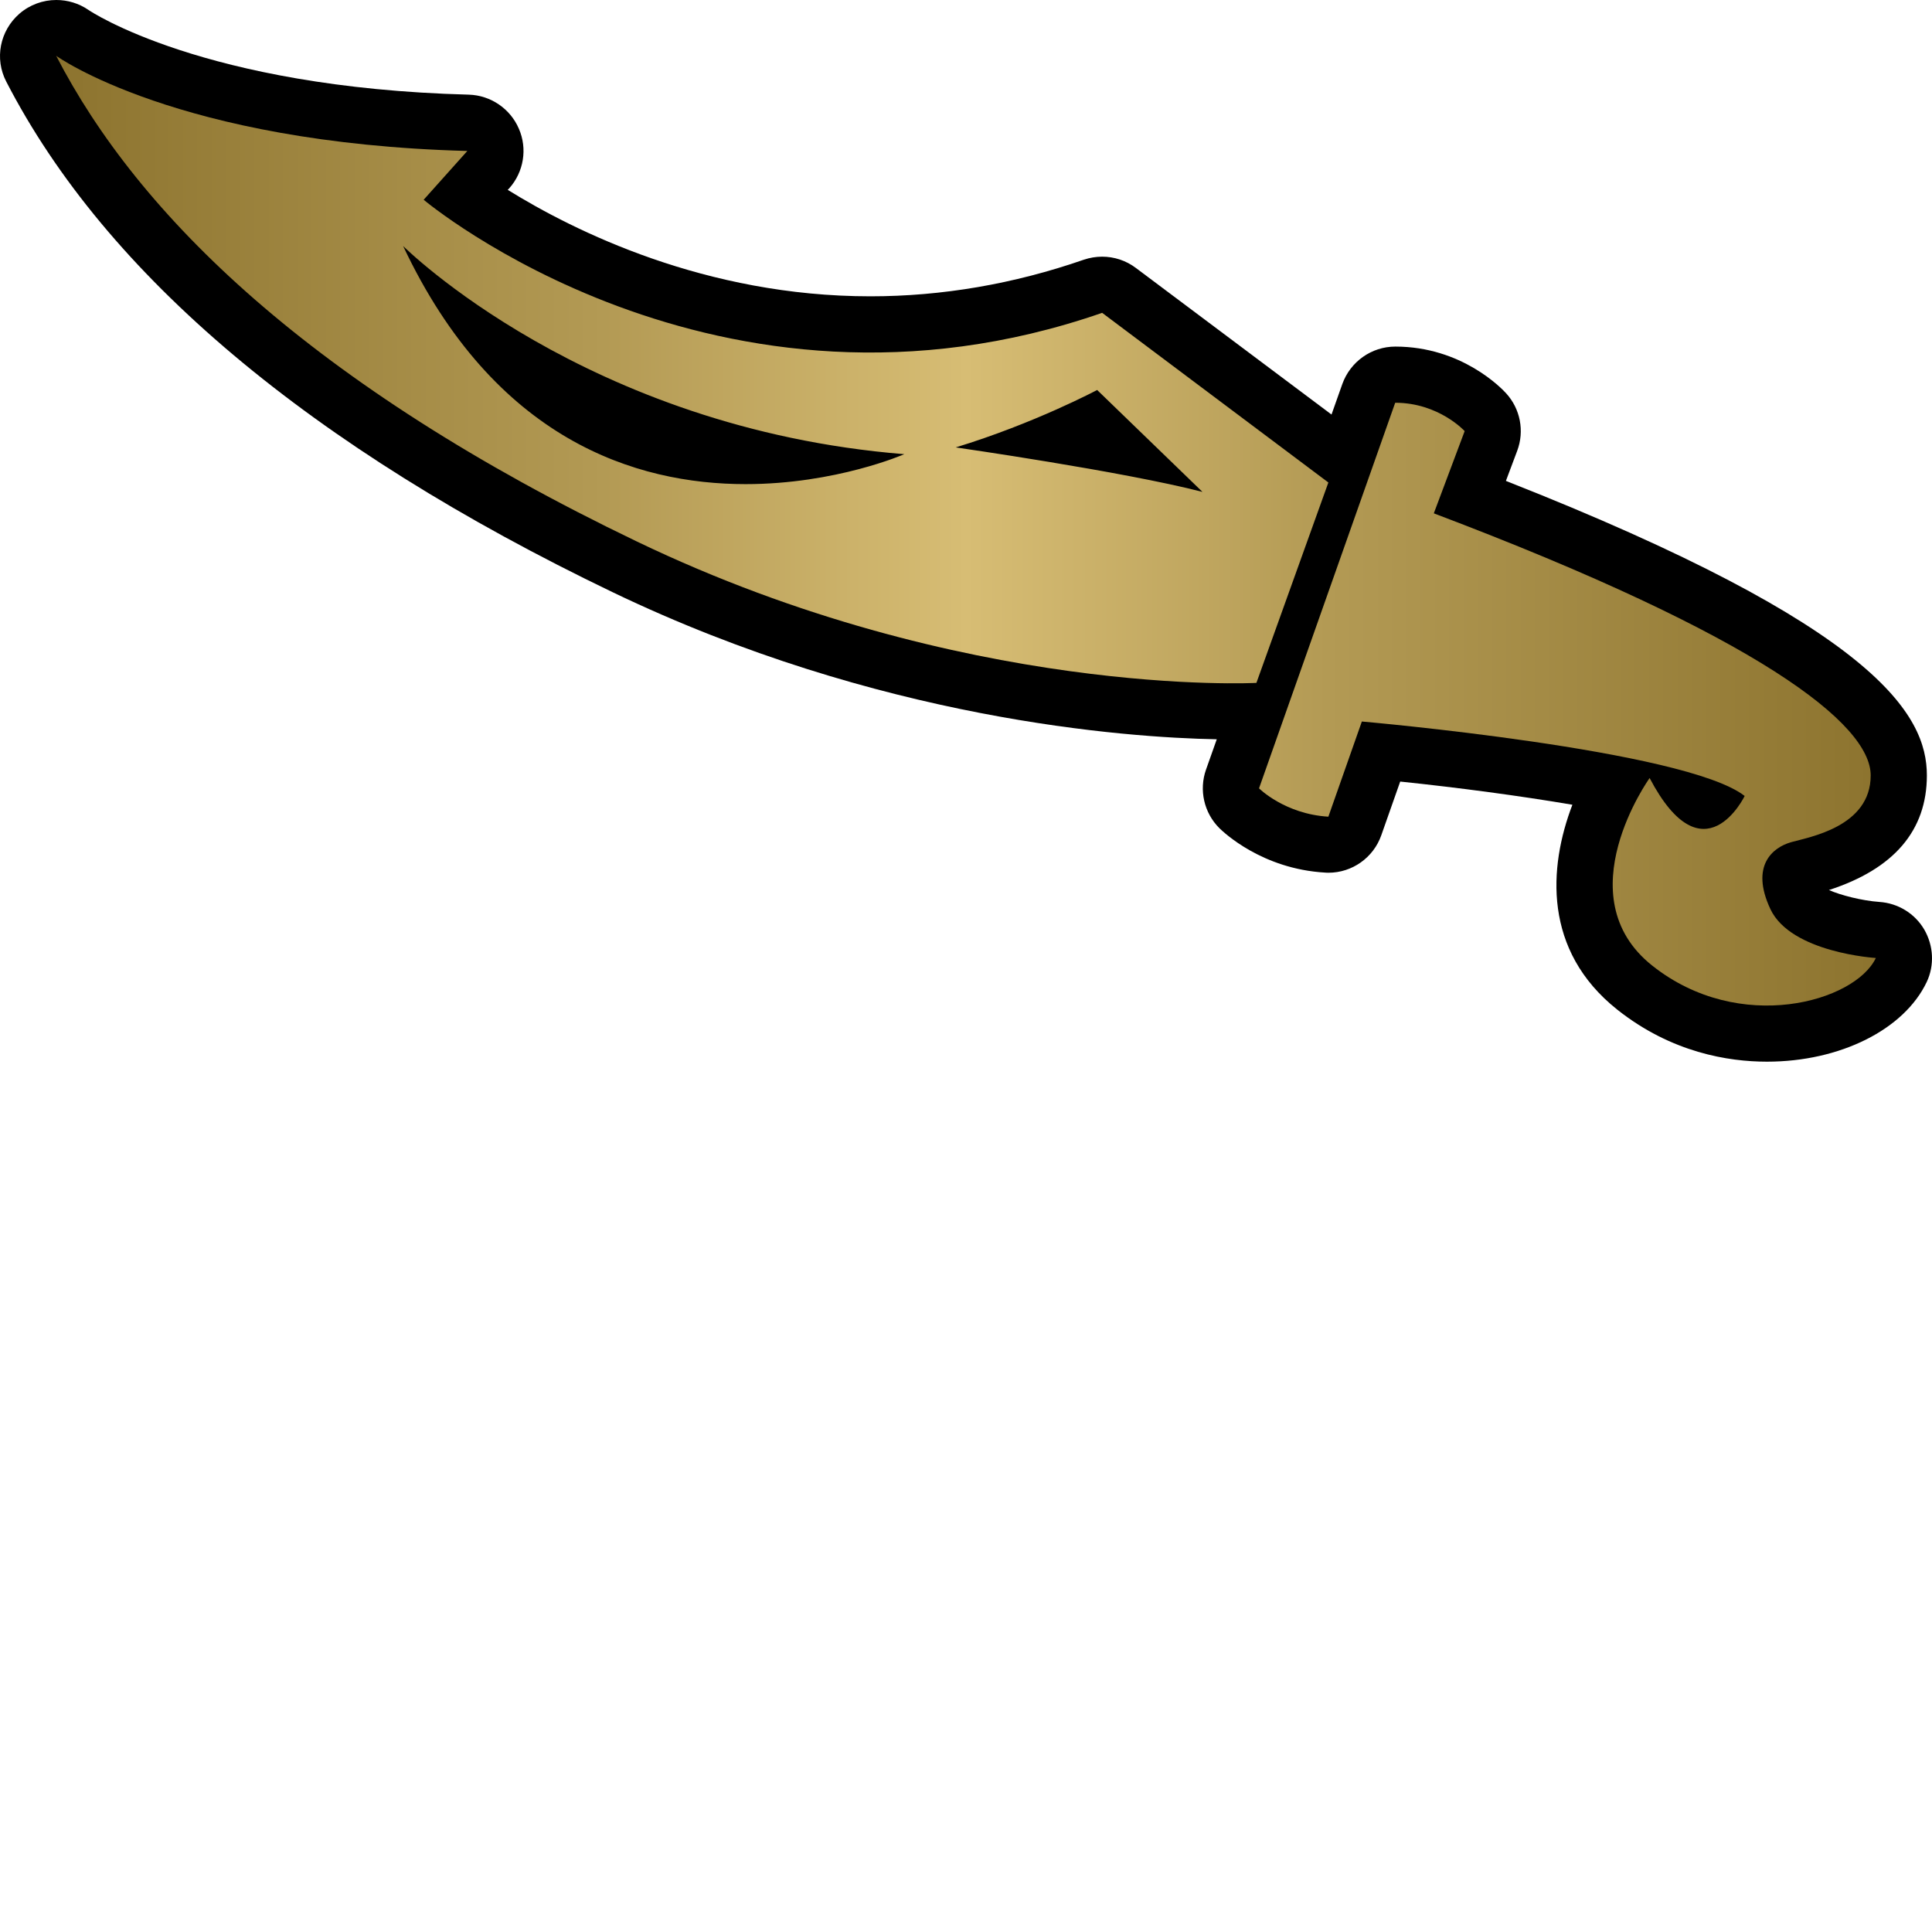
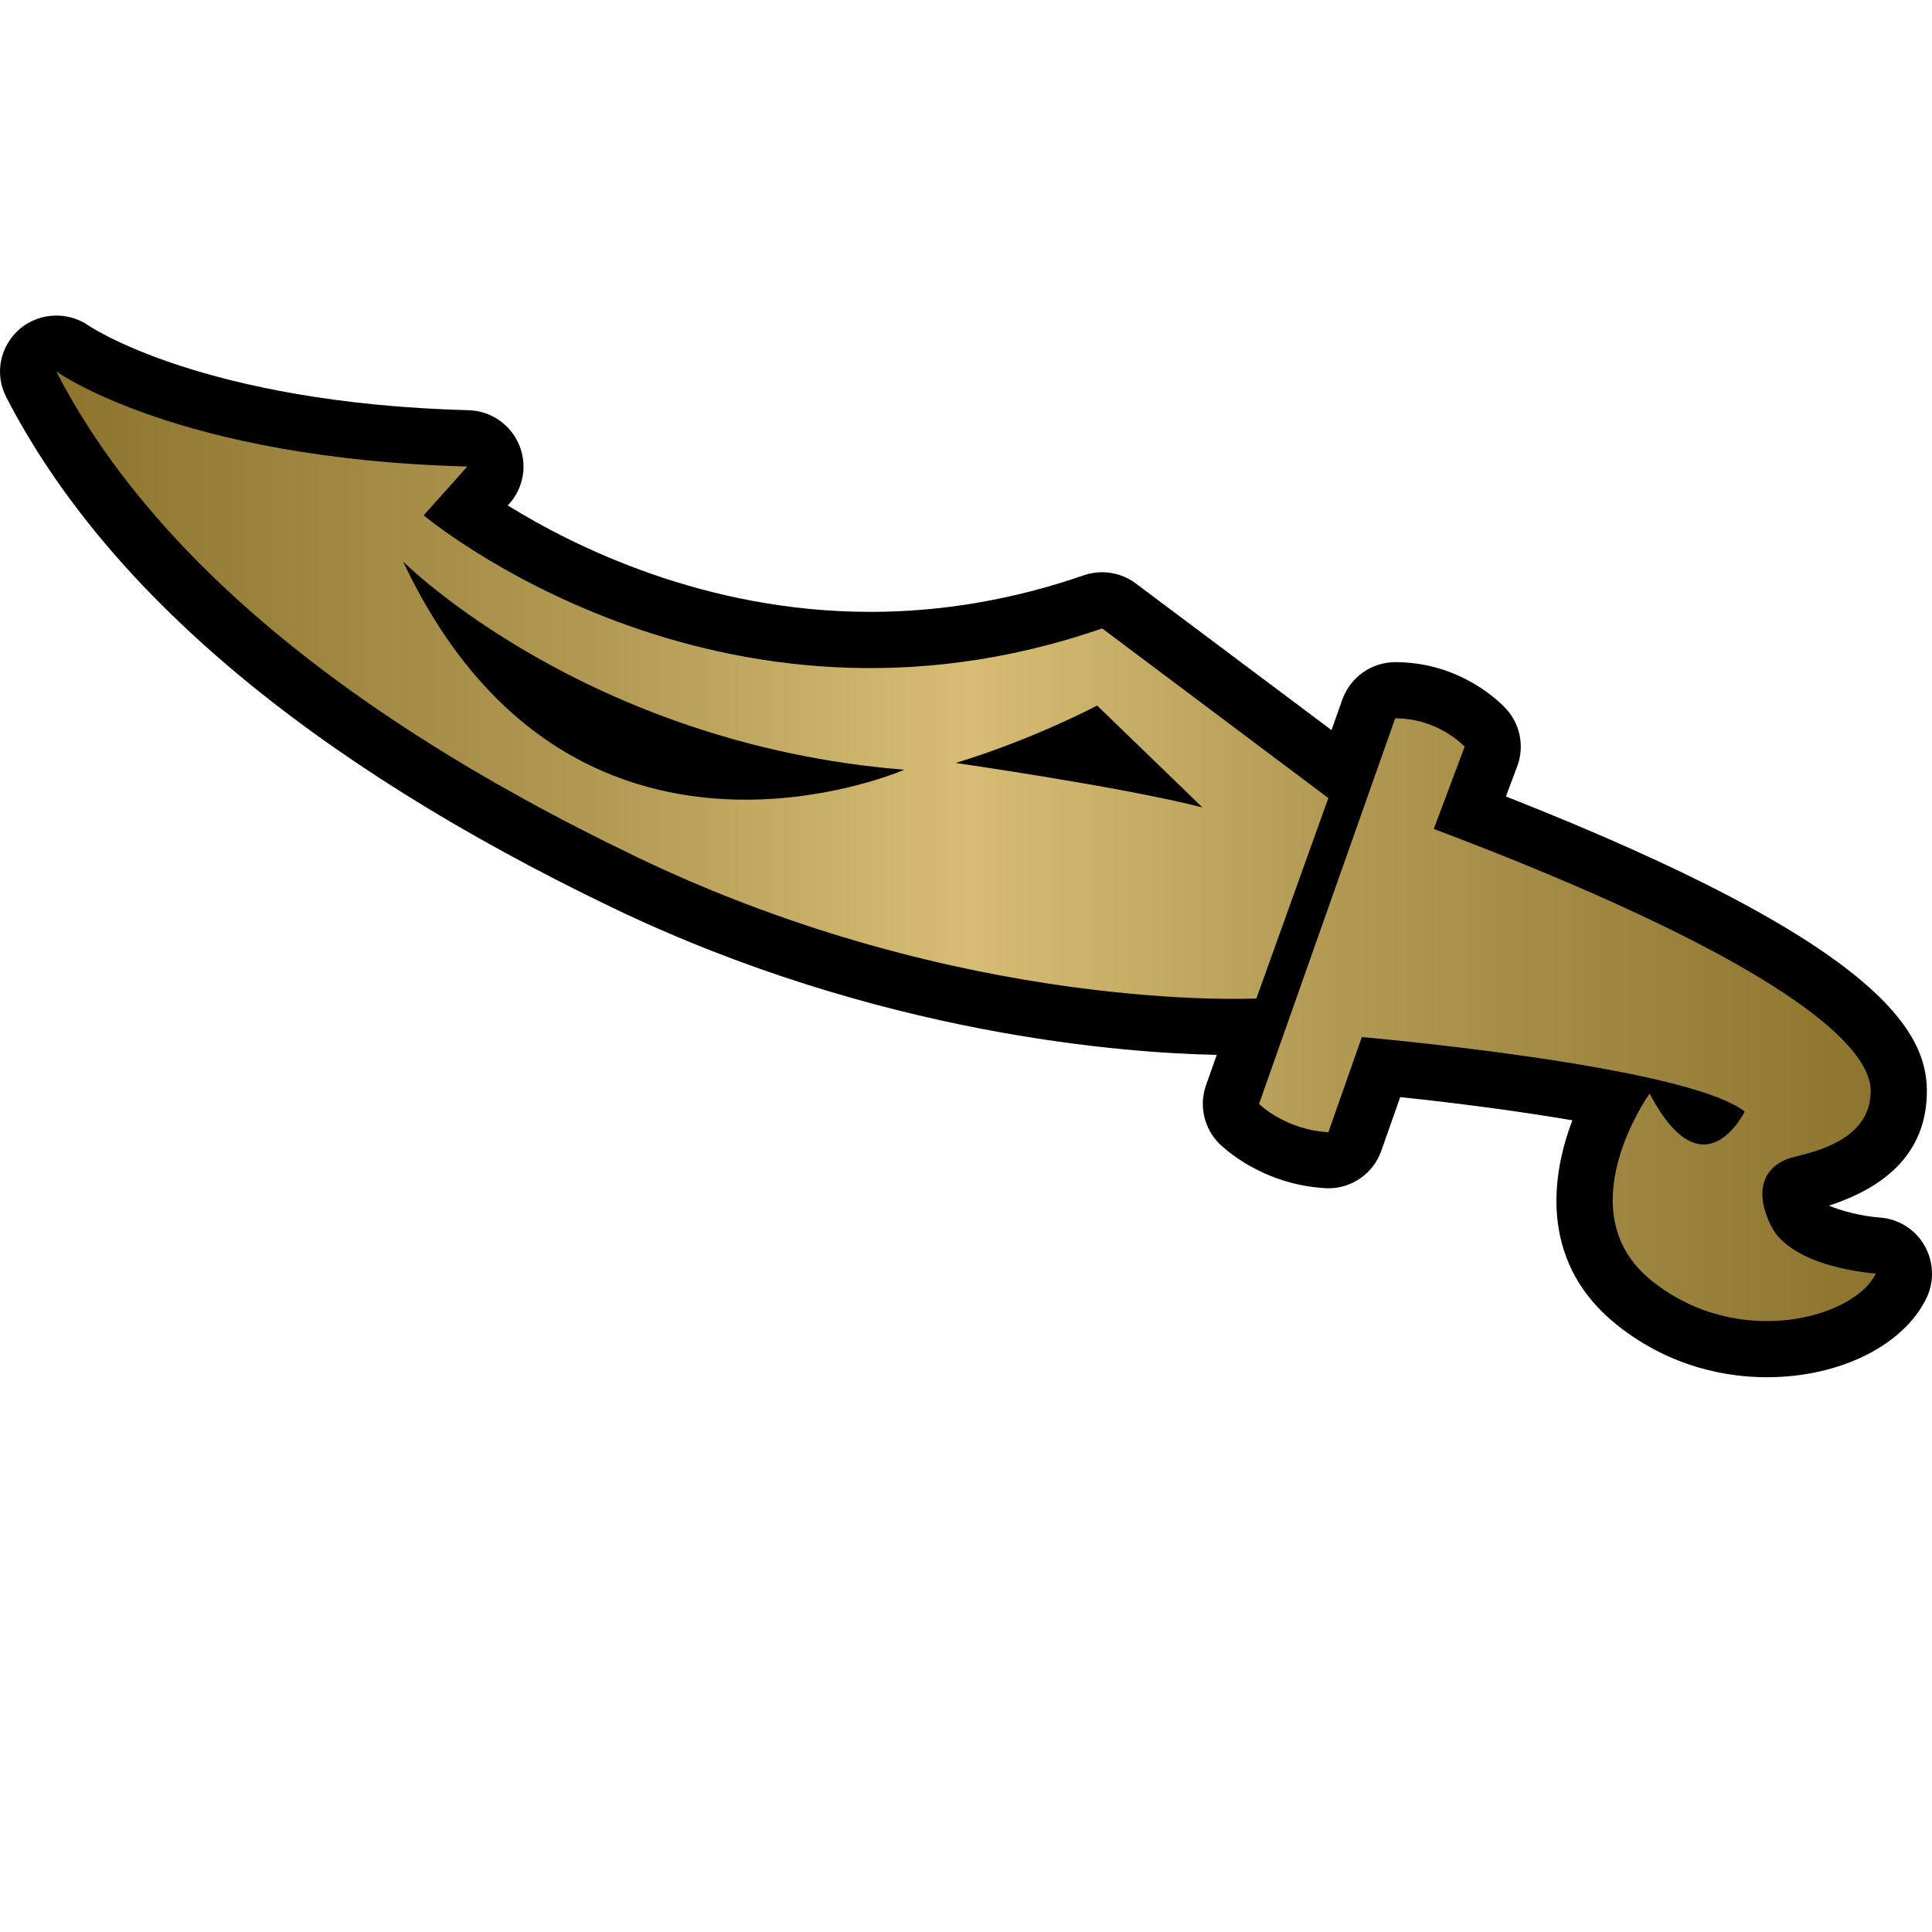
<svg xmlns="http://www.w3.org/2000/svg" version="1.1" width="600" height="600" id="svg4312">
  <defs id="defs4314">
    <linearGradient x1="0" y1="0" x2="1" y2="0" id="linearGradient276" gradientUnits="userSpaceOnUse" gradientTransform="matrix(56.68897,0,0,-56.68897,190.9058,483.7246)" spreadMethod="pad">
      <stop id="stop278" style="stop-color:#8d742f;stop-opacity:1" offset="0" />
      <stop id="stop280" style="stop-color:#b39a54;stop-opacity:1" offset="0.3" />
      <stop id="stop282" style="stop-color:#d7bd74;stop-opacity:1" offset="0.5" />
      <stop id="stop284" style="stop-color:#b39a54;stop-opacity:1" offset="0.7" />
      <stop id="stop286" style="stop-color:#8d742f;stop-opacity:1" offset="1" />
    </linearGradient>
  </defs>
-   <path d="m 548.751,329.711 -0.04,0 c -11.913,0 -29.628,-2.801 -46.455,-16.16 -23.088,-18.343 -21.373,-44.192 -13.936,-63.631 -16.279,-2.761 -35.21,-5.293 -53.473,-7.198 l -5.872,16.668 c -2.462,7.008 -9.082,11.644 -16.399,11.644 -0.349,0 -0.698,0 -1.047,-0.04 -19.629,-1.136 -31.552,-12.541 -32.867,-13.827 -4.755,-4.755 -6.35,-11.833 -4.127,-18.143 l 3.34,-9.431 C 349.493,229.055 272.813,223.562 190.26,183.916 96.334,138.787 32.941,85.433 1.948,25.351 -1.76,18.223 -0.046,9.58 5.996,4.287 9.265,1.445 13.353,0 17.48,0 c 3.509,0 7.008,1.017 10.049,3.12 0.309,0.23 35.669,24.105 118.071,26.278 6.769,0.199 12.85,4.327 15.532,10.557 2.731,6.231 1.525,13.478 -2.991,18.532 l -0.468,0.469 c 20.715,12.85 61.448,33.067 112.618,33.067 22.231,0 44.541,-3.818 66.313,-11.374 1.824,-0.618 3.778,-0.937 5.682,-0.937 3.738,0 7.437,1.206 10.477,3.509 l 60.75,45.518 3.35,-9.46 c 2.492,-6.968 9.072,-11.644 16.469,-11.644 20.636,0 33.057,13.009 34.423,14.525 4.406,4.825 5.722,11.723 3.429,17.834 l -3.509,9.351 c 115.42,45.478 130.732,72.703 130.732,91.464 0,17.097 -10.208,29.049 -30.415,35.599 3.579,1.595 10.238,3.31 15.691,3.698 5.762,0.388 10.986,3.579 13.907,8.563 2.881,4.984 3.23,11.065 0.778,16.279 -7.008,14.794 -26.916,24.763 -49.615,24.763" id="path272" style="fill:#000000;fill-opacity:1;fill-rule:nonzero;stroke:none" />
-   <g transform="matrix(9.968876,0,0,-9.968876,-1885.678,4987.01)" id="g274">
-     <path d="m 209,483.387 c 10.172,-4.887 19.297,-4.403 19.297,-4.403 l 0,0 2.242,6.243 -7.047,5.285 c -12.008,-4.164 -21.137,3.523 -21.137,3.523 l 0,0 1.36,1.52 c -9.047,0.242 -12.809,2.965 -12.809,2.965 l 0,0 c 2.563,-4.965 7.926,-10.25 18.094,-15.133 m -7.285,9.207 c 0,0 5.683,-5.684 15.613,-6.485 l 0,0 c 0,0 -2.129,-0.933 -4.945,-0.933 l 0,0 c -3.406,0 -7.817,1.367 -10.668,7.418 m 17.215,-6.274 c 2.457,0.75 4.406,1.789 4.406,1.789 l 0,0 3.281,-3.175 c -2.484,0.64 -7.687,1.386 -7.687,1.386 m 9.449,-10.621 c 0,0 0.801,-0.801 2.16,-0.883 l 0,0 1.043,2.965 c 0,0 10.086,-0.879 11.926,-2.32 l 0,0 c 0,0 -1.278,-2.645 -2.961,0.559 l 0,0 c 0,0 -2.641,-3.684 0.082,-5.844 l 0,0 c 2.723,-2.164 6.324,-1.121 6.965,0.238 l 0,0 c 0,0 -2.645,0.16 -3.285,1.524 l 0,0 c -0.637,1.359 0.082,1.921 0.64,2.082 l 0,0 c 0.563,0.16 2.485,0.476 2.485,2.082 l 0,0 c 0,1.597 -3.446,4.32 -13.61,8.164 l 0,0 0.961,2.562 c 0,0 -0.805,0.883 -2.164,0.883 l 0,0 -4.242,-12.012 z" id="path288" style="fill:url(#linearGradient276);fill-opacity:1;fill-rule:nonzero;stroke:none" />
+   <path d="m 548.751,427.711 h -0.04 c -11.913,0 -29.628,-2.801 -46.455,-16.16 -23.088,-18.343 -21.373,-44.192 -13.936,-63.631 -16.279,-2.761 -35.21,-5.293 -53.473,-7.198 l -5.872,16.668 c -2.462,7.008 -9.082,11.644 -16.399,11.644 -0.349,0 -0.698,0 -1.047,-0.04 -19.629,-1.136 -31.552,-12.541 -32.867,-13.827 -4.755,-4.755 -6.35,-11.833 -4.127,-18.143 l 3.34,-9.431 C 349.493,327.055 272.813,321.562 190.26,281.916 96.334,236.787 32.941,183.433 1.948,123.351 -1.76,116.223 -0.046,107.58 5.996,102.287 9.265,99.445 13.353,98 17.48,98 c 3.509,0 7.008,1.017 10.049,3.12 0.309,0.23 35.669,24.105 118.071,26.278 6.769,0.199 12.85,4.327 15.532,10.557 2.731,6.231 1.525,13.478 -2.991,18.532 l -0.468,0.469 c 20.715,12.85 61.448,33.067 112.618,33.067 22.231,0 44.541,-3.818 66.313,-11.374 1.824,-0.618 3.778,-0.937 5.682,-0.937 3.738,0 7.437,1.206 10.477,3.509 l 60.75,45.518 3.35,-9.46 c 2.492,-6.968 9.072,-11.644 16.469,-11.644 20.636,0 33.057,13.009 34.423,14.525 4.406,4.825 5.722,11.723 3.429,17.834 l -3.509,9.351 c 115.42,45.478 130.732,72.703 130.732,91.464 0,17.097 -10.208,29.049 -30.415,35.599 3.579,1.595 10.238,3.31 15.691,3.698 5.762,0.388 10.986,3.579 13.907,8.563 2.881,4.984 3.23,11.065 0.778,16.279 -7.008,14.794 -26.916,24.763 -49.615,24.763" id="path272" style="fill:#000000;fill-opacity:1;fill-rule:nonzero;stroke:none" />
+   <g transform="matrix(9.968876,0,0,-9.968876,-1885.678,5085.01)" id="g274">
+     <path d="m 209,483.387 c 10.172,-4.887 19.297,-4.403 19.297,-4.403 v 0 l 2.242,6.243 -7.047,5.285 c -12.008,-4.164 -21.137,3.523 -21.137,3.523 v 0 l 1.36,1.52 c -9.047,0.242 -12.809,2.965 -12.809,2.965 v 0 c 2.563,-4.965 7.926,-10.25 18.094,-15.133 m -7.285,9.207 c 0,0 5.683,-5.684 15.613,-6.485 v 0 c 0,0 -2.129,-0.933 -4.945,-0.933 v 0 c -3.406,0 -7.817,1.367 -10.668,7.418 m 17.215,-6.274 c 2.457,0.75 4.406,1.789 4.406,1.789 v 0 l 3.281,-3.175 c -2.484,0.64 -7.687,1.386 -7.687,1.386 m 9.449,-10.621 c 0,0 0.801,-0.801 2.16,-0.883 v 0 l 1.043,2.965 c 0,0 10.086,-0.879 11.926,-2.32 v 0 c 0,0 -1.278,-2.645 -2.961,0.559 v 0 c 0,0 -2.641,-3.684 0.082,-5.844 v 0 c 2.723,-2.164 6.324,-1.121 6.965,0.238 v 0 c 0,0 -2.645,0.16 -3.285,1.524 v 0 c -0.637,1.359 0.082,1.921 0.64,2.082 v 0 c 0.563,0.16 2.485,0.476 2.485,2.082 v 0 c 0,1.597 -3.446,4.32 -13.61,8.164 v 0 l 0.961,2.562 c 0,0 -0.805,0.883 -2.164,0.883 v 0 z" id="path288" style="fill:url(#linearGradient276);fill-opacity:1;fill-rule:nonzero;stroke:none" />
  </g>
</svg>
